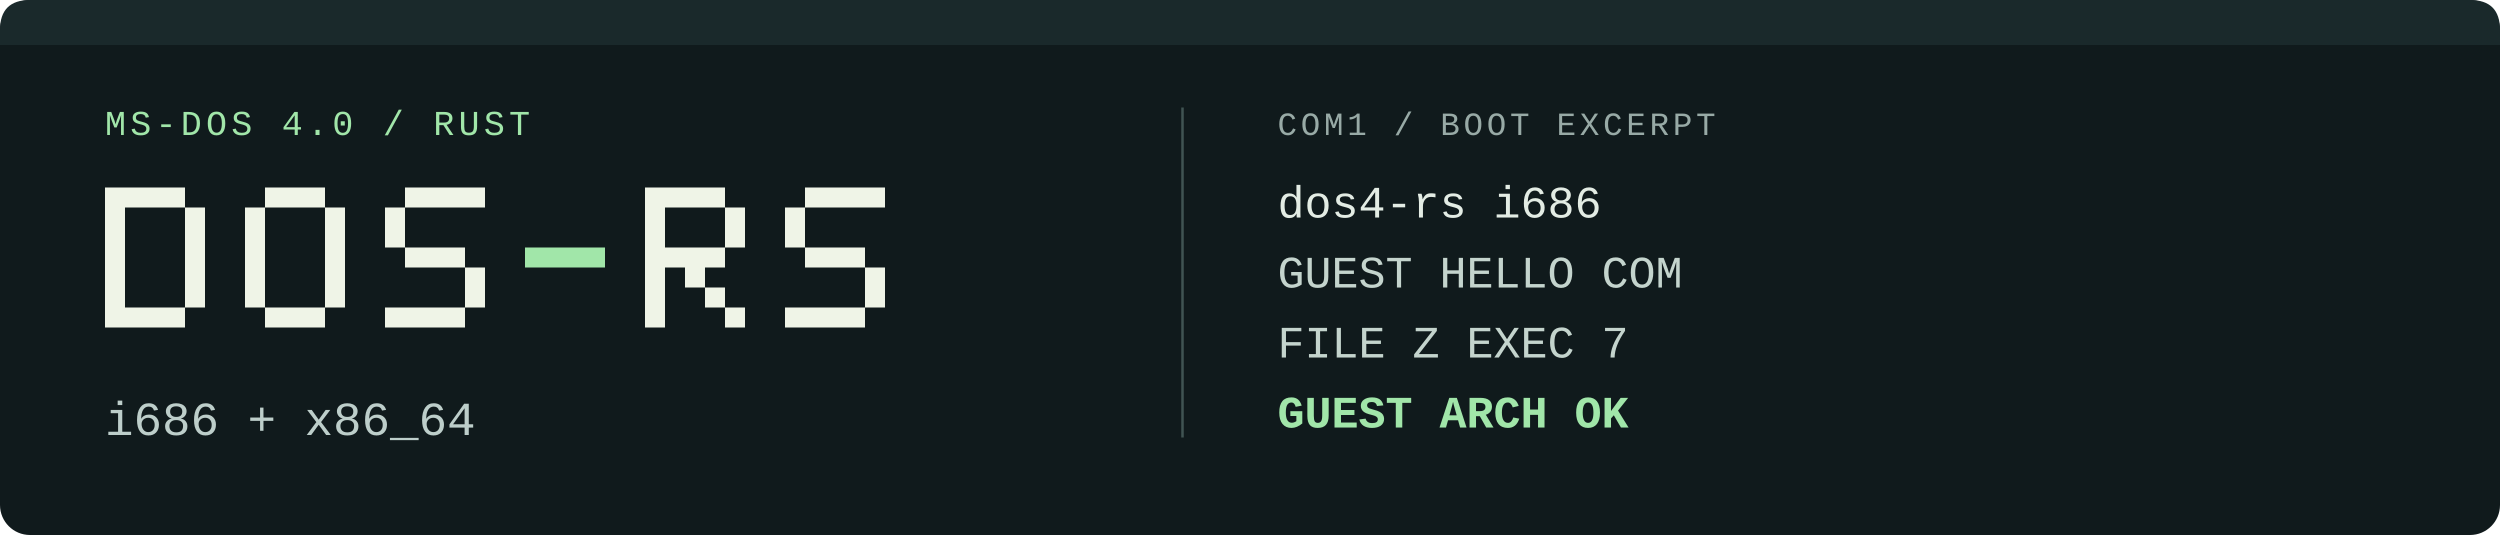
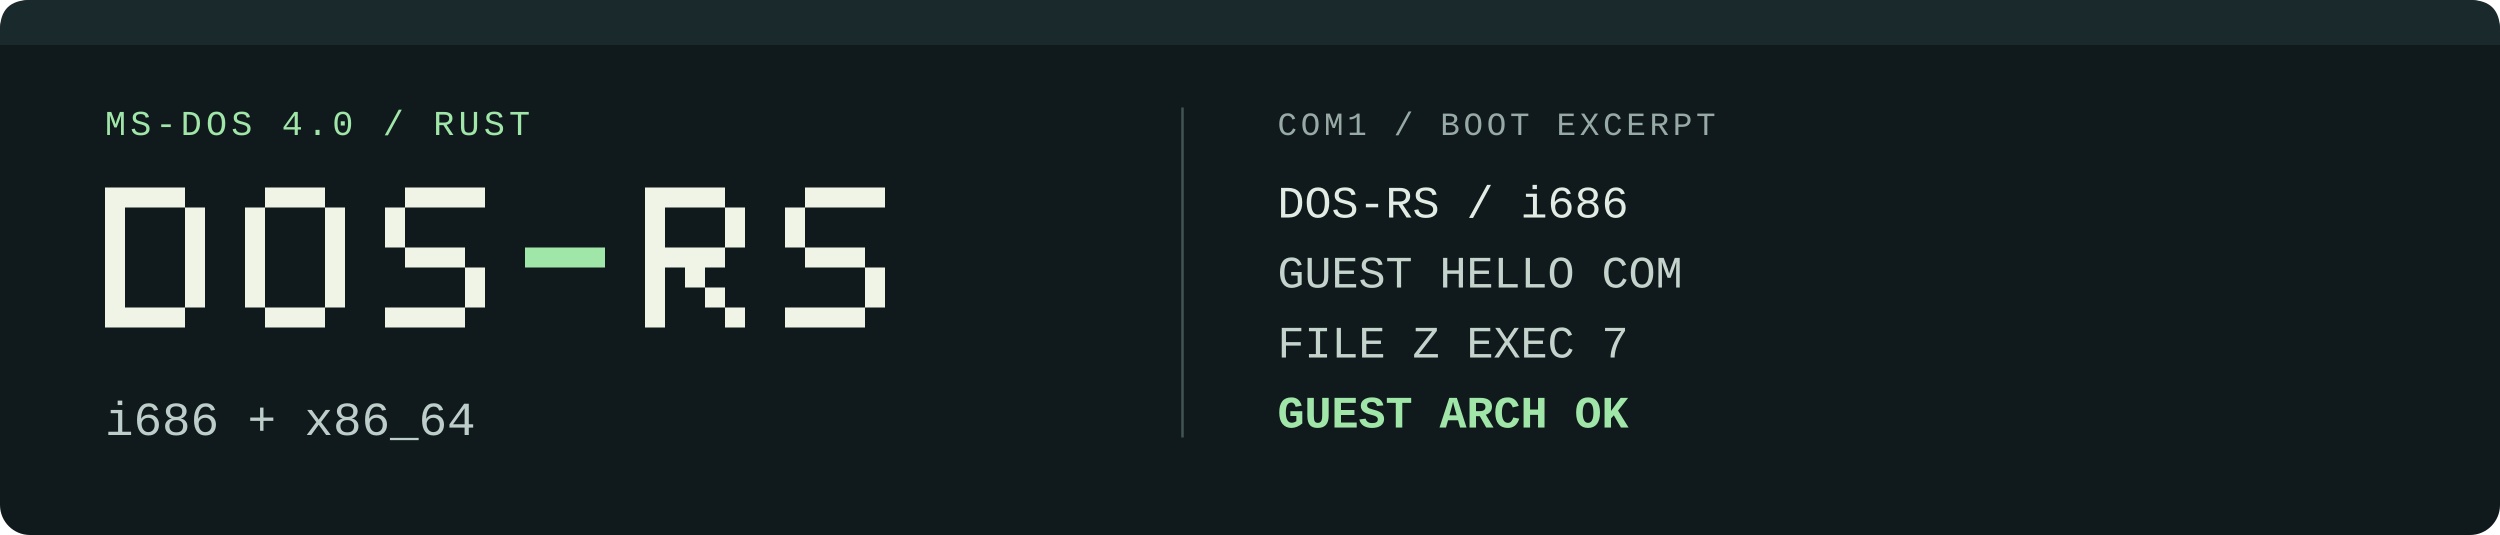
<svg xmlns="http://www.w3.org/2000/svg" viewBox="0 0 1000 214" width="1000" height="214" role="img" aria-labelledby="title desc">
  <rect width="1000" height="214" rx="12" fill="#101a1c" />
  <path d="M0 18V12Q0 0 12 0H988Q1000 0 1000 12V18" fill="#1a292b" />
  <g font-family="ui-monospace, Consolas, 'Liberation Mono', monospace">
    <text x="42" y="54" fill="#a1e6a9" font-size="14" letter-spacing="1.7">MS-DOS 4.0 / RUST</text>
    <g transform="translate(42 75) scale(8)" fill="#eff4e7">
      <path d="M0 0h4v1H0z M0 1h1v5H0z M4 1h1v5H4z M0 6h4v1H0z" />
      <path transform="translate(7)" d="M1 0h3v1H1z M0 1h1v5H0z M4 1h1v5H4z M1 6h3v1H1z" />
      <path transform="translate(14)" d="M1 0h4v1H1z M0 1h1v2H0z M1 3h3v1H1z M4 4h1v2H4z M0 6h4v1H0z" />
      <path transform="translate(21)" d="M0 3h4v1H0z" fill="#a1e6a9" />
      <path transform="translate(27)" d="M0 0h4v1H0z M0 1h1v6H0z M4 1h1v2H4z M1 3h3v1H1z M2 4h1v1H2z M3 5h1v1H3z M4 6h1v1H4z" />
      <path transform="translate(34)" d="M1 0h4v1H1z M0 1h1v2H0z M1 3h3v1H1z M4 4h1v2H4z M0 6h4v1H0z" />
    </g>
    <text x="42" y="174" fill="#bdceca" font-size="19">i686 + x86_64</text>
    <path d="M473 43v132" stroke="#405452" />
    <text x="511" y="54" fill="#98aaa6" font-size="13" letter-spacing="1.5">COM1 / BOOT EXCERPT</text>
    <g font-size="18">
-       <text x="511" y="87" fill="#e3ece4">dos4-rs i686</text>
+       <text x="511" y="87" fill="#e3ece4">DOS-RS / i686</text>
      <text x="511" y="115" fill="#c4d4cd">GUEST HELLO COM</text>
      <text x="511" y="143" fill="#c4d4cd">FILE Z EXEC 7</text>
      <text x="511" y="171" fill="#a1e6a9" font-weight="bold">GUEST ARCH OK</text>
    </g>
  </g>
</svg>
